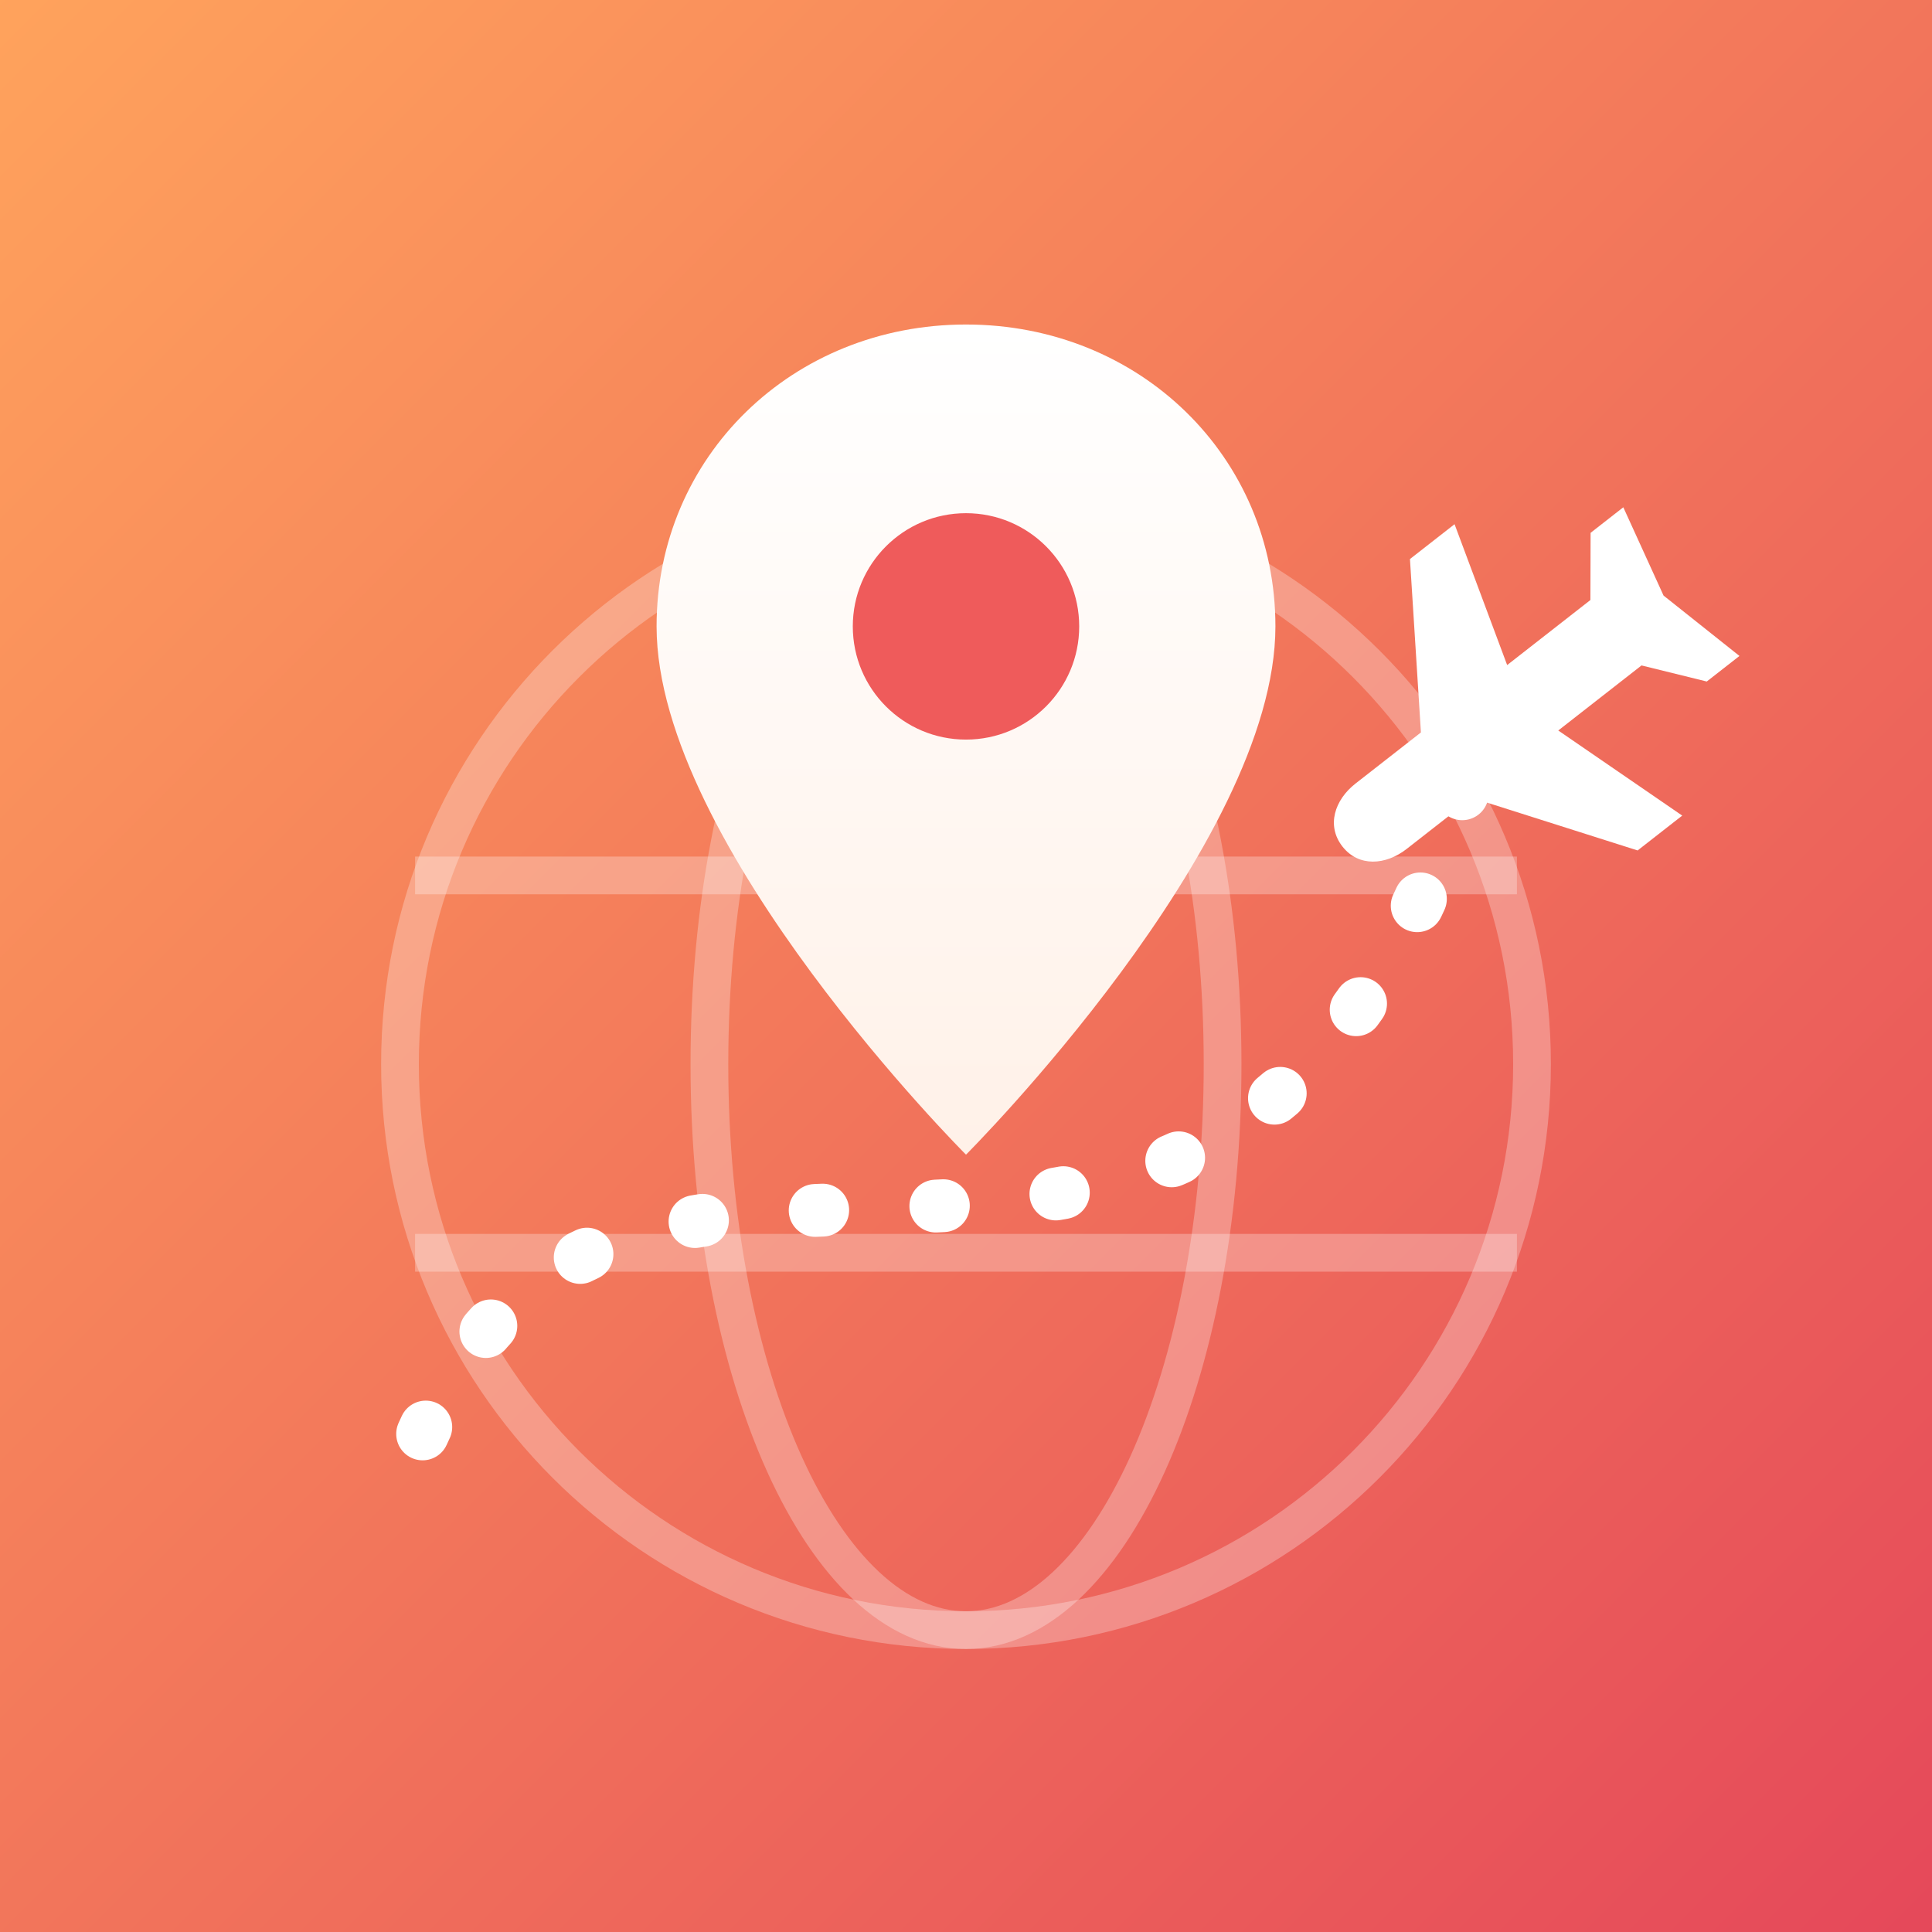
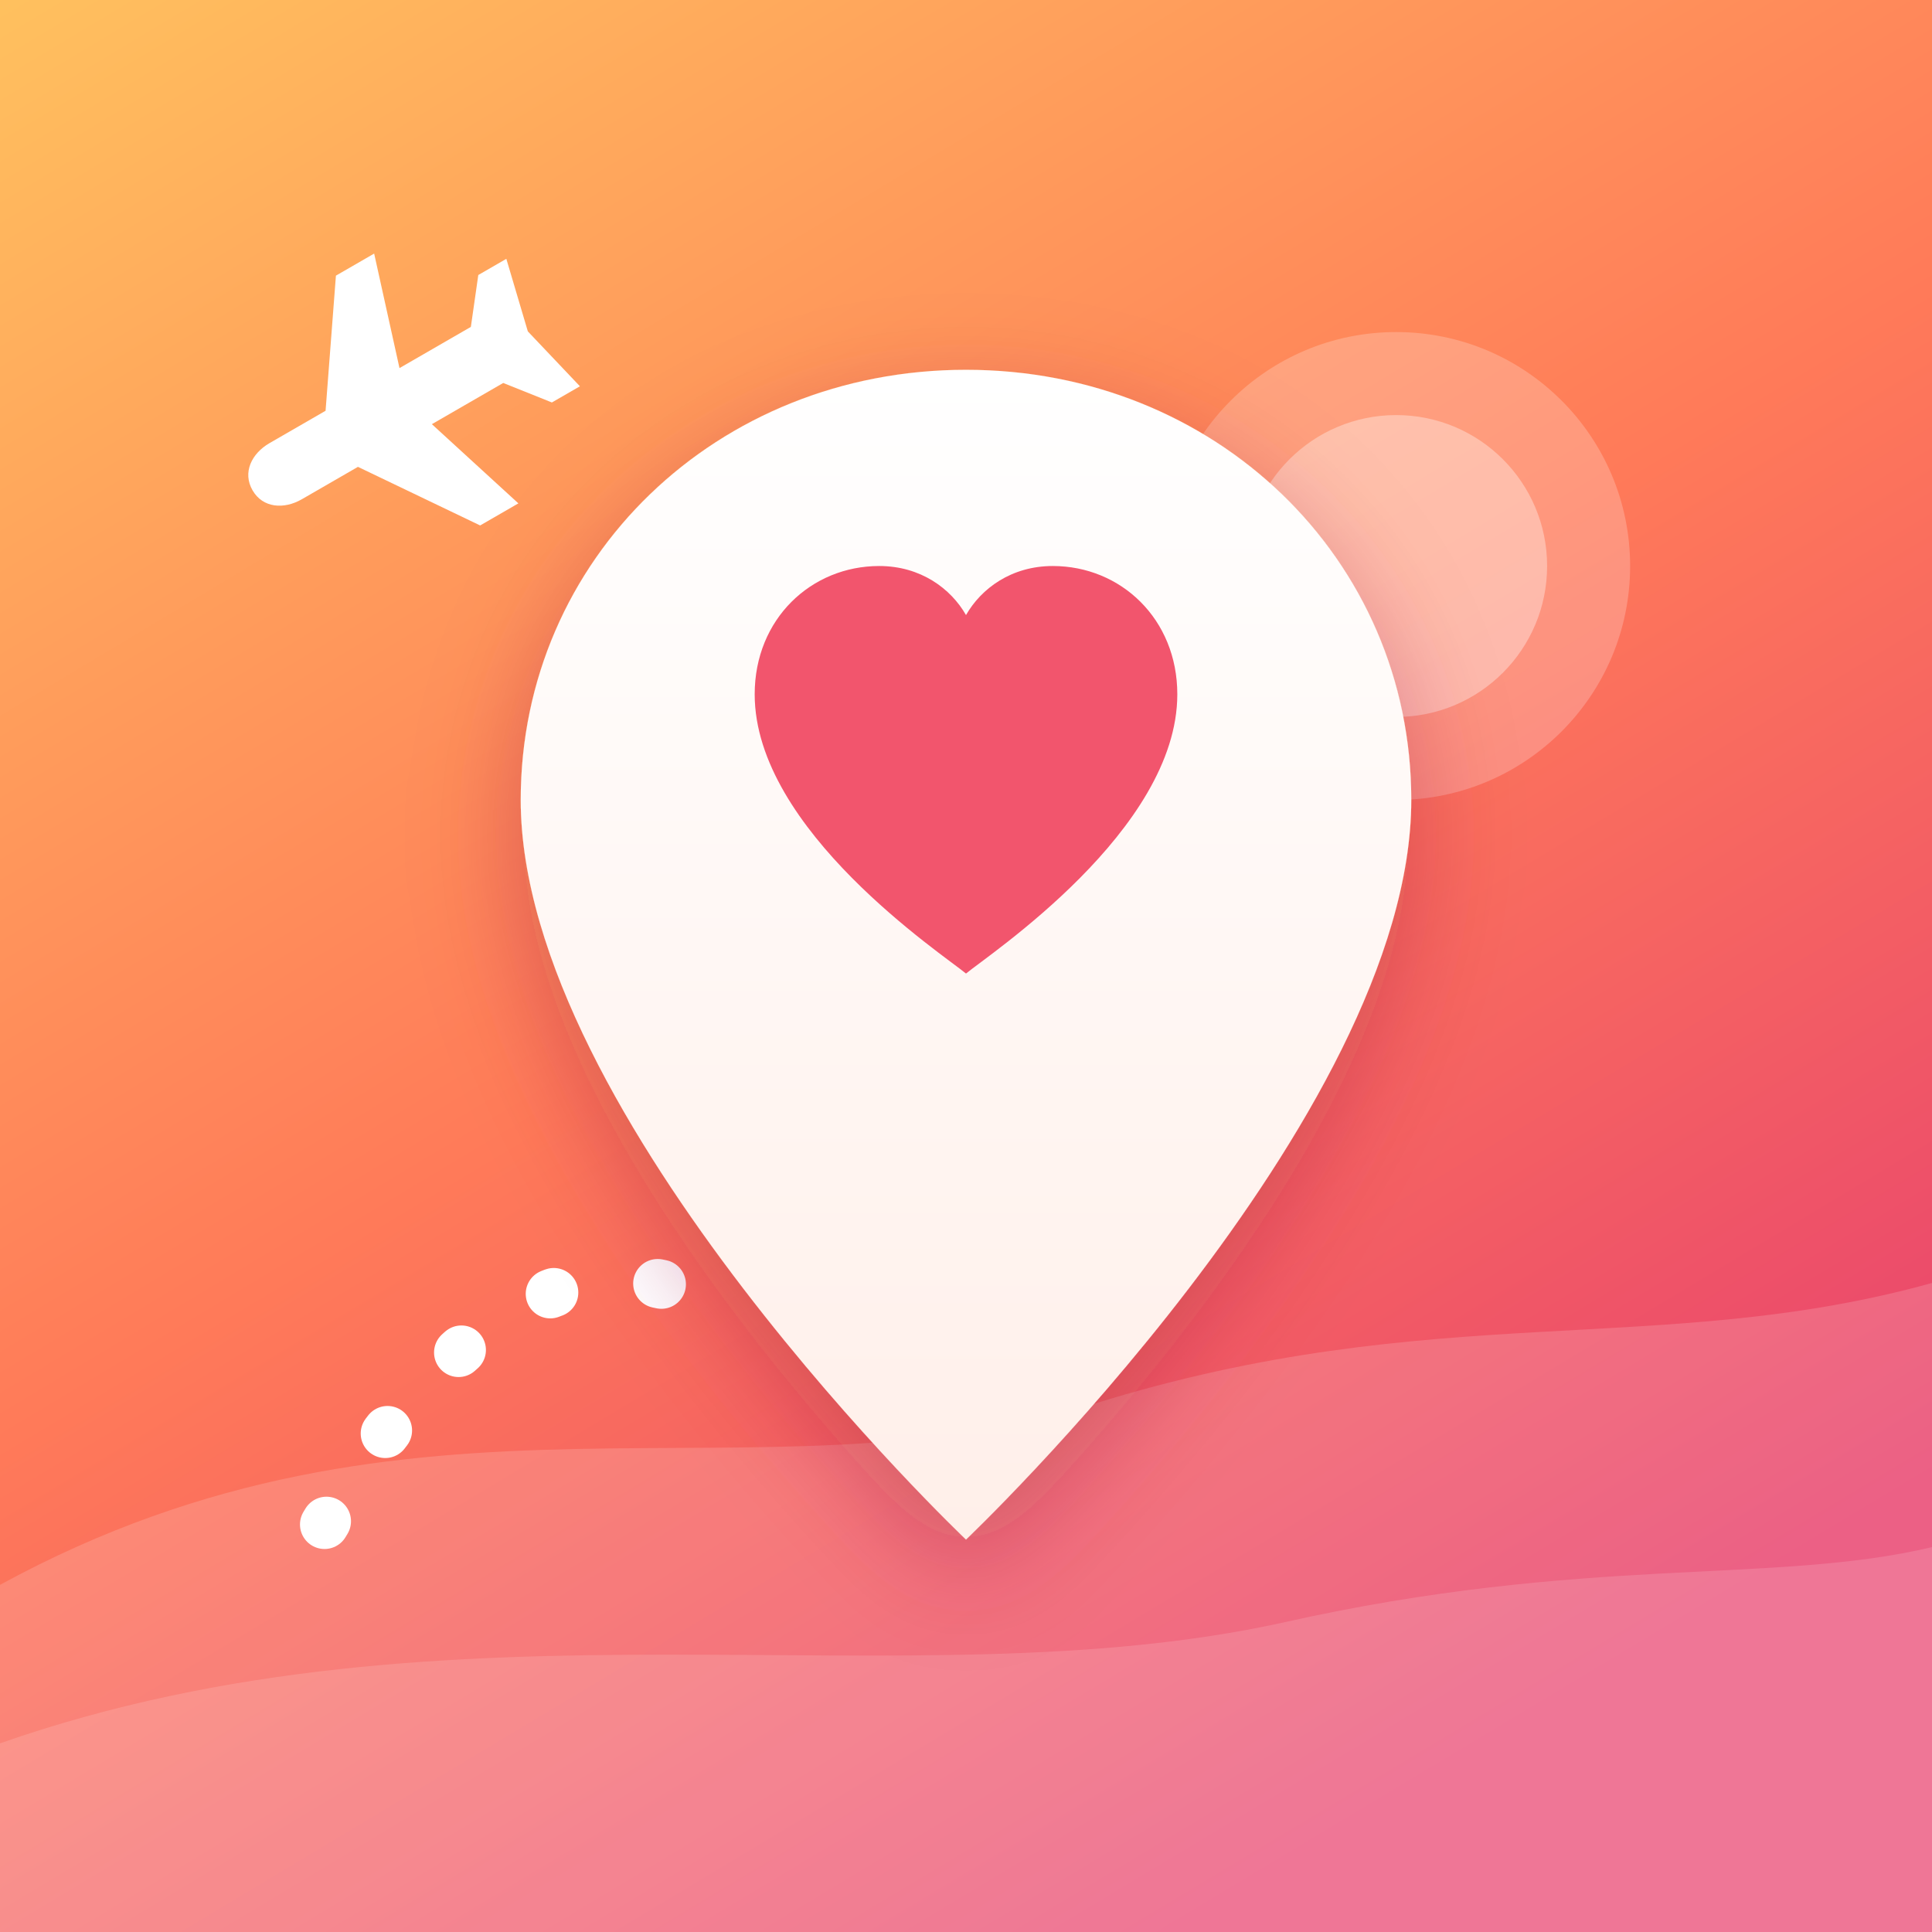
<svg xmlns="http://www.w3.org/2000/svg" viewBox="0 0 512 512">
  <defs>
-     <linearGradient id="bg" x1="0" y1="0" x2="1" y2="1">
-       <stop offset="0" stop-color="#FFA35C" />
-       <stop offset="1" stop-color="#E5485A" />
+     <linearGradient id="bg" x1="0" y1="0" x2="0.6" y2="1">
+       <stop offset="0" stop-color="#FFC15E" />
+       <stop offset=".55" stop-color="#FF7A59" />
+       <stop offset="1" stop-color="#E8436E" />
    </linearGradient>
    <linearGradient id="pin" x1="0" y1="0" x2="0" y2="1">
      <stop offset="0" stop-color="#FFFFFF" />
-       <stop offset="1" stop-color="#FFF1E8" />
+       <stop offset="1" stop-color="#FFEFE9" />
    </linearGradient>
+     <filter id="sh" x="-30%" y="-30%" width="160%" height="160%">
+       <feDropShadow dx="0" dy="10" stdDeviation="14" flood-color="#9C1F45" flood-opacity=".35" />
+     </filter>
  </defs>
  <rect width="512" height="512" fill="url(#bg)" />
-   <g fill="none" stroke="#FFFFFF" stroke-opacity=".28" stroke-width="10">
-     <circle cx="256" cy="282" r="150" />
-     <ellipse cx="256" cy="282" rx="68" ry="150" />
-     <path d="M110 232h292M110 332h292" />
+   <circle cx="370" cy="150" r="62" fill="#FFFFFF" fill-opacity=".22" />
+   <circle cx="370" cy="150" r="40" fill="#FFFFFF" fill-opacity=".35" />
+   <path d="M0 420 C 110 360 200 400 290 372 C 380 344 440 360 512 340 V512 H0z" fill="#FFFFFF" fill-opacity=".16" />
+   <path d="M0 462 C 120 420 240 452 340 430 C 420 412 470 420 512 410 V512 H0z" fill="#FFFFFF" fill-opacity=".14" />
+   <path d="M86 404 C 130 330 170 330 200 352" fill="none" stroke="#FFFFFF" stroke-width="13" stroke-linecap="round" stroke-dasharray="1 28" />
+   <g transform="translate(256 98)" filter="url(#sh)">
+     <path d="M0 0c-66 0-118 50-118 114 0 84 118 196 118 196s118-112 118-196C118 50 66 0 0 0z" fill="url(#pin)" />
+     <path d="M0 160c-6-5-56-38-56-74 0-20 15-34 33-34 11 0 19 6 23 13 4-7 12-13 23-13 18 0 33 14 33 34 0 36-50 69-56 74z" fill="#F2556D" />
  </g>
-   <path d="M112 380 C 170 250, 330 410, 392 196" fill="none" stroke="#FFFFFF" stroke-width="14" stroke-linecap="round" stroke-dasharray="2 30" />
-   <g transform="translate(256 86)">
-     <path d="M0 0c-46 0-82 35-82 80 0 58 82 140 82 140s82-82 82-140c0-45-36-80-82-80z" fill="url(#pin)" stroke="#FFFFFF" stroke-width="0" />
-     <circle cx="0" cy="80" r="30" fill="#EF5B5B" />
-   </g>
-   <g transform="translate(392 196) rotate(-38)" fill="#FFFFFF">
+   <g transform="translate(98 112) rotate(-30) scale(.78)" fill="#FFFFFF">
    <path d="M-46 0c0-7 6-11 13-11h22l26-38h15l-12 38h28l11-14h11l-6 25 6 25h-11l-11-14h-28l12 38h-15l-26-38h-22c-7 0-13-4-13-11z" />
  </g>
</svg>
